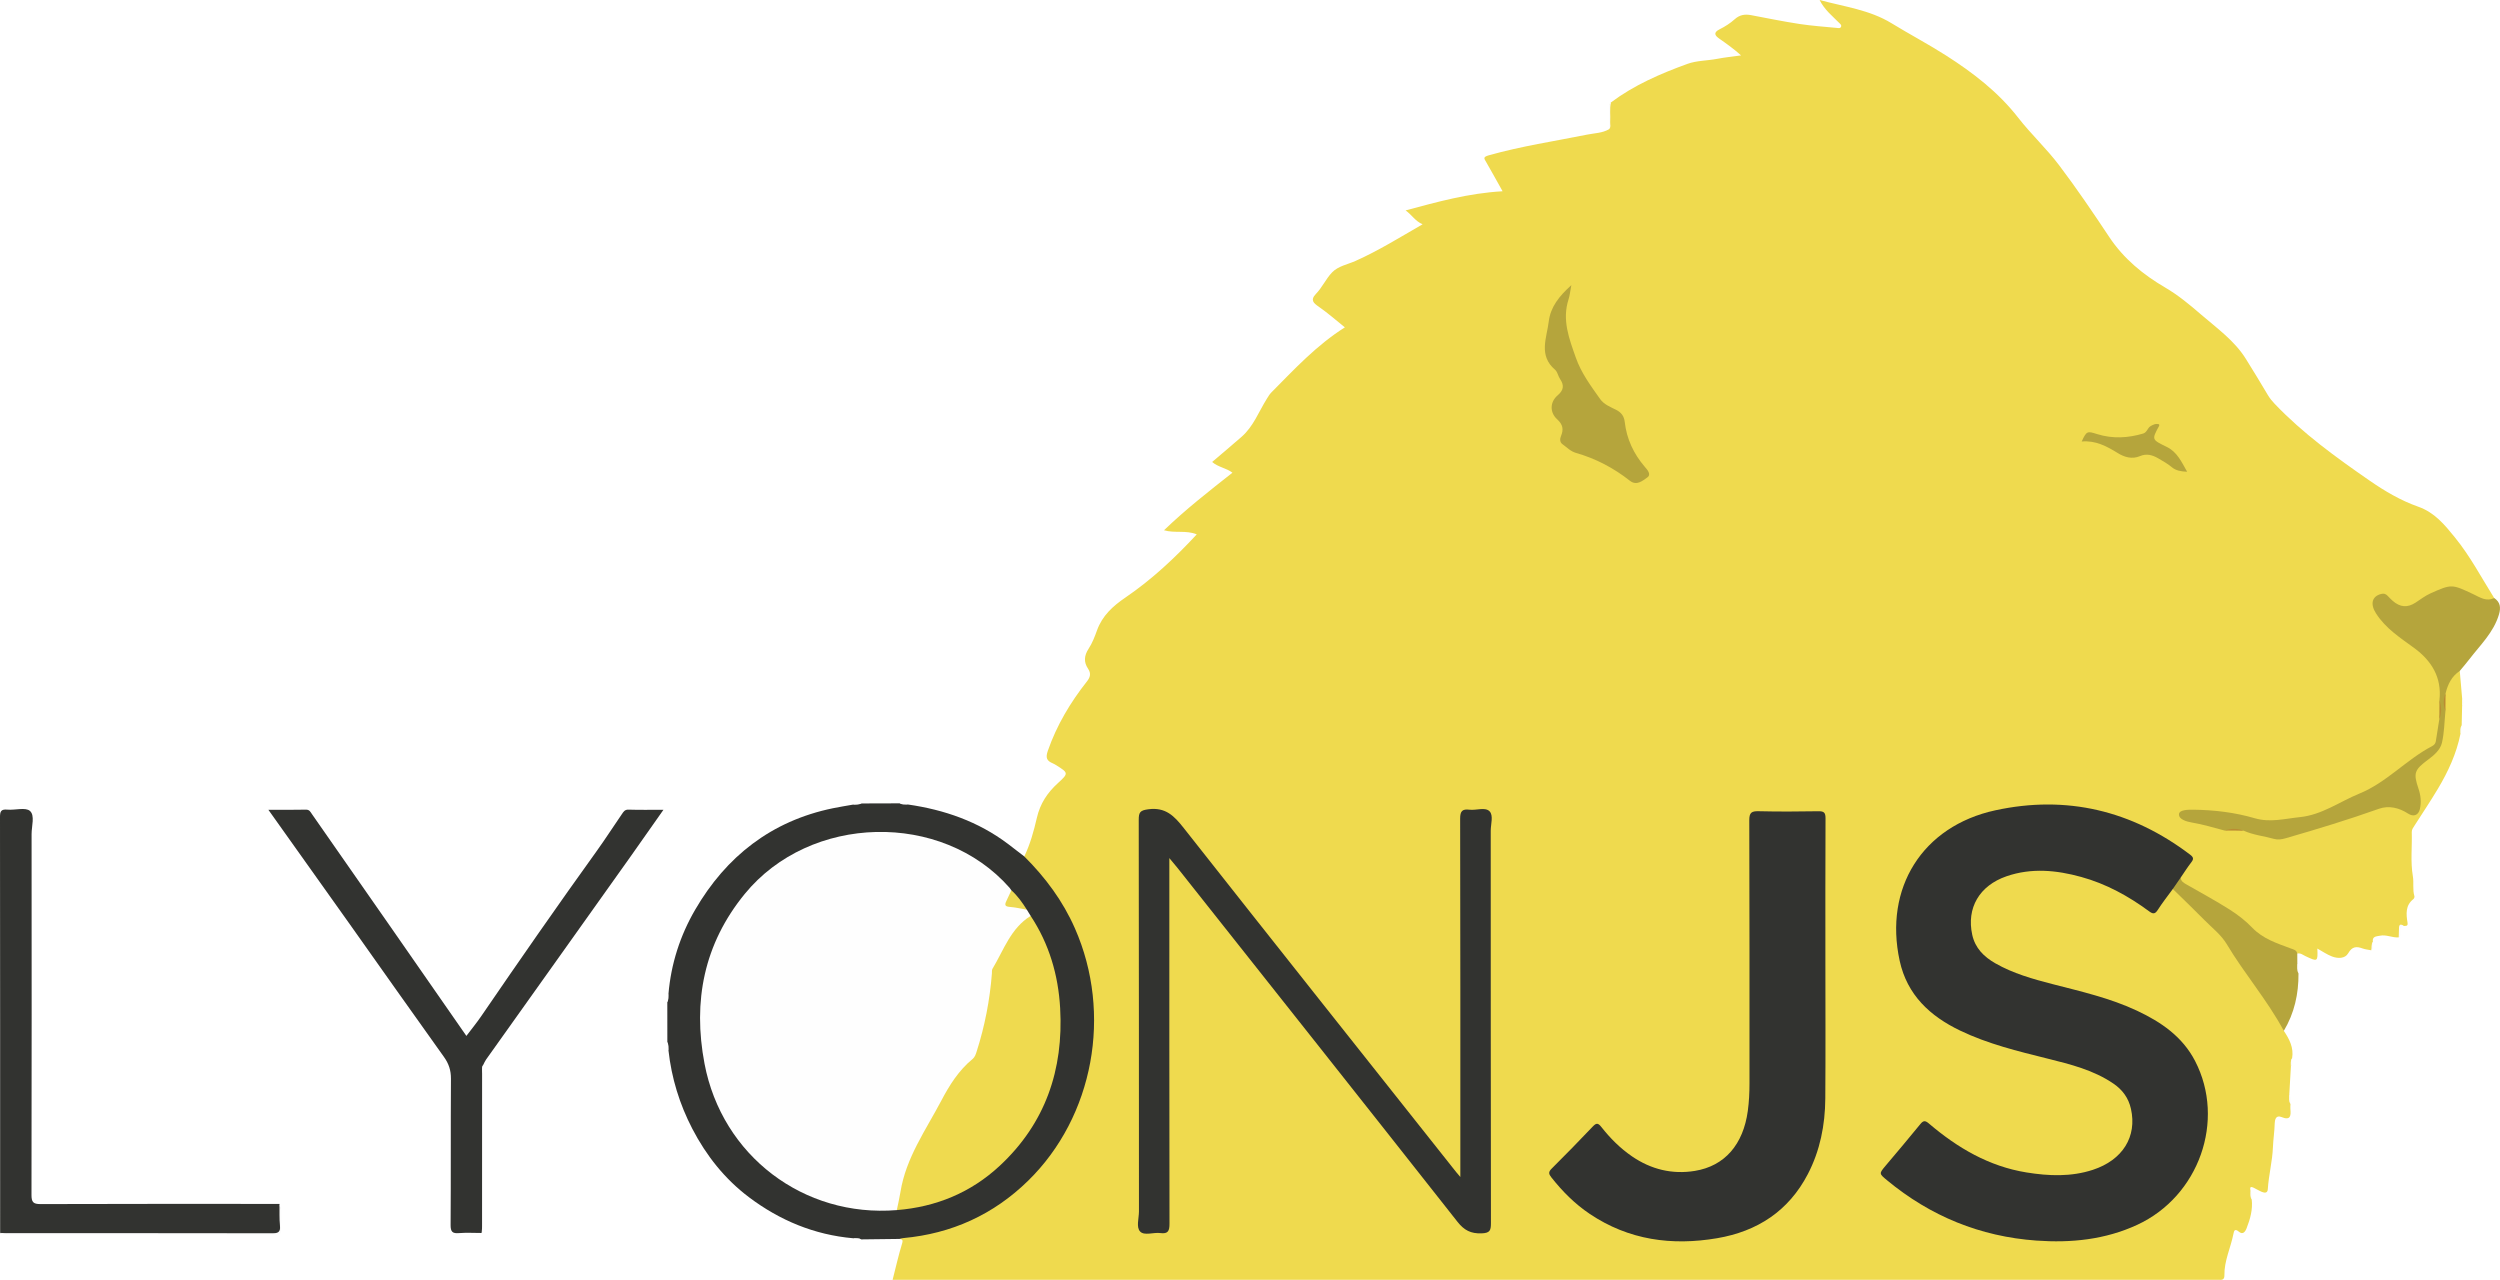
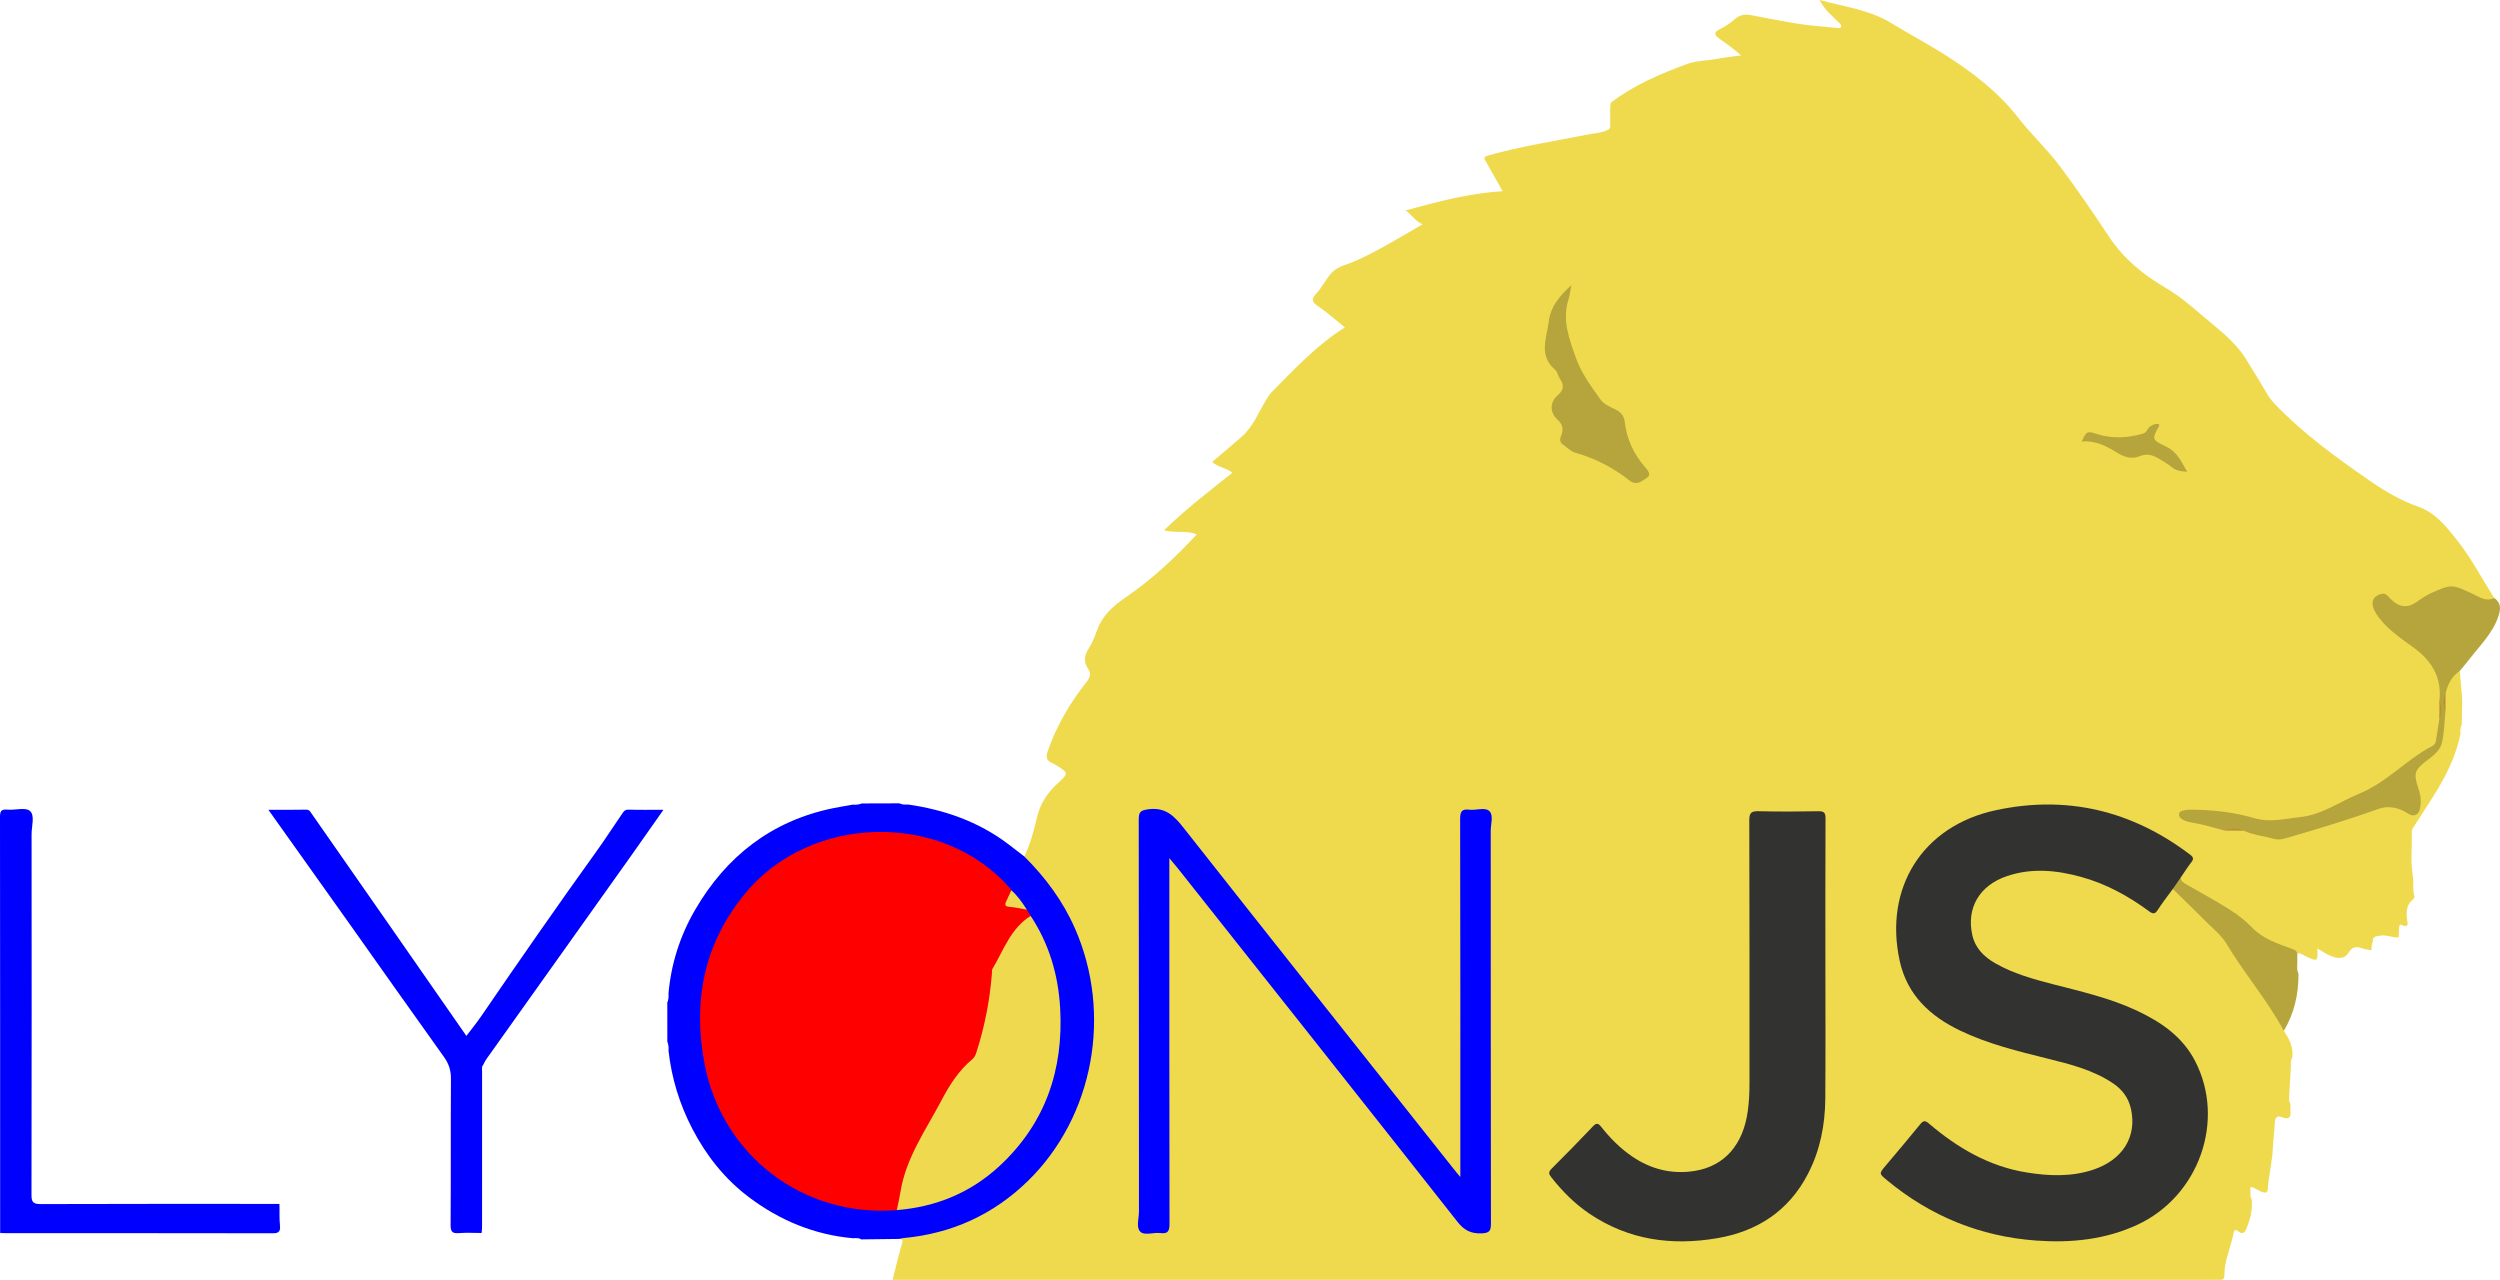
<svg xmlns="http://www.w3.org/2000/svg" version="1.1" id="Calque_1" x="0px" y="0px" width="1547.525px" height="792.245px" viewBox="0 0 1547.525 792.245" enable-background="new 0 0 1547.525 792.245" xml:space="preserve">
  <g>
    <path fill-rule="evenodd" clip-rule="evenodd" fill="#EFDA4E" d="M1467.816,588.23c-1.781-0.358-3.643-0.502-5.331-1.119   c-3.855-1.406-6.477-1.282-8.938,2.985c-1.964,3.407-6.441,3.332-10.013,1.971c-3.13-1.191-5.956-3.181-9.067-4.902   c0.318,8.217,0.208,8.277-7.366,4.689c-1.608-0.762-3.05-2.093-5.061-1.572c-1.478-0.346-2.614-1.49-4.066-1.84   c-14.128-3.398-24.384-12.904-35.124-21.817c-7.03-5.835-15.508-9.563-23.369-14.178c-2.435-1.428-4.905-2.798-7.276-4.326   c-1.88-1.212-3.396-2.719-3.023-5.27c0.924-2.922,2.855-5.27,4.588-7.688c1.946-2.717,1.745-4.638-1.025-6.677   c-18.689-13.758-39.222-23.17-62.269-26.775c-19.607-3.067-39.173-3.503-58.439,1.953c-20.468,5.795-37.159,16.874-47.977,35.762   c-8.023,14.01-9.825,29.153-8.413,44.911c1.031,11.514,4.513,22.12,11.411,31.54c7.751,10.586,18.51,17.131,30.148,22.353   c14.795,6.641,30.365,10.964,46.129,14.632c11.852,2.757,23.669,5.736,34.81,10.717c8.267,3.696,16.255,8.073,20.233,16.911   c7.519,16.699-0.079,35.272-17.035,42.839c-12.974,5.789-26.52,6.06-40.205,4.744c-24.206-2.326-44.88-12.949-63.62-27.873   c-1.043-0.829-2.132-1.605-3.13-2.484c-2.19-1.929-4.089-1.787-5.951,0.497c-6.73,8.263-13.583,16.426-20.452,24.573   c-2.784,3.303-0.854,5.29,1.723,7.393c16.323,13.321,34.406,23.451,54.591,29.529c26.796,8.068,53.94,10.098,81.327,3.156   c19.729-4.999,36.825-14.672,47.572-32.332c14.396-23.659,15.972-48.763,3.784-73.928c-5.939-12.264-16.649-20.163-28.401-26.529   c-14.771-8.002-30.788-12.542-46.96-16.662c-15.646-3.987-31.475-7.506-45.844-15.318c-10.175-5.533-16.83-13.523-17.148-25.644   c-0.403-15.4,9.119-27.374,25.563-32.096c12.456-3.576,24.991-3.183,37.565-0.521c17.249,3.651,32.694,11.262,46.915,21.45   c3.312,2.373,5.229,2.291,7.625-1.193c2.423-3.522,4.288-7.562,7.873-10.212c2.374-0.551,3.69,1.153,5.07,2.521   c8.732,8.656,17.454,17.325,26.077,26.089c3.405,3.46,5.73,7.739,8.355,11.769c6.984,10.718,14.158,21.288,21.771,31.586   c3.585,4.852,7.229,9.978,8.268,16.265c3.45,5.125,6.222,10.454,5.128,16.952c-0.99,1.596,0.004,3.483-0.75,5.114   c-0.33,5.707-0.661,11.414-0.991,17.121c0.786,1.977-0.301,4.178,0.736,6.124c-0.027,0.99-0.156,1.991-0.065,2.971   c0.396,4.247,0.205,7.43-5.638,5.037c-3.348-1.37-4.016,1.838-4.064,3.937c-0.114,4.964-0.91,9.859-1.104,14.789   c-0.343,8.748-2.624,17.233-3.164,25.942c-0.158,2.541-1.944,2.389-3.592,1.734c-1.806-0.719-3.458-1.813-5.228-2.639   c-2.719-1.268-2.008,0.713-1.903,2.087c0.773,1.644-0.204,3.543,0.752,5.16c0.747,6.28-0.933,12.128-3.169,17.883   c-0.898,2.313-2.395,4.108-4.748,2.122c-2.624-2.215-3.033-0.504-3.416,1.431c-1.689,8.558-5.731,16.61-5.565,25.553   c0.042,2.258-0.949,2.947-3,2.8c-1.161-0.083-2.332-0.011-3.499-0.011c-268.098,0-536.195,0.001-804.293,0.001   c-4.324,0-8.648,0-13.604,0c1.99-7.791,3.659-15.233,5.886-22.506c0.713-2.33-0.008-2.546-1.701-2.801   c-0.001-2.928,2.385-1.782,3.688-1.935c11.132-1.304,22.077-3.495,32.451-7.758c45.321-18.621,71.619-52.818,80.594-100.436   c5.651-29.975,1.621-59.057-11.633-86.604c-6.017-12.505-13.771-23.928-23.842-33.664c-1.777-1.719-4.542-3.077-3.937-6.37   c3.687-7.608,5.909-15.791,7.787-23.9c2.057-8.878,6.521-15.574,13.088-21.536c6.653-6.042,6.429-6.295-1.051-11.006   c-0.695-0.438-1.418-0.854-2.172-1.177c-3.745-1.6-4.616-3.354-3.037-7.876c5.511-15.777,13.87-29.781,24.132-42.785   c2-2.535,2.788-4.902,0.725-7.942c-2.765-4.076-2.441-8.091,0.355-12.367c2.238-3.424,3.773-7.384,5.162-11.271   c3.263-9.133,9.82-15.093,17.631-20.415c16.265-11.084,30.593-24.457,44.144-39.09c-6.604-2.742-13.548-0.57-20.277-2.547   c13.431-12.941,27.854-24.168,42.367-35.631c-3.841-2.931-8.783-3.353-12.564-6.636c6.194-5.285,12.33-10.397,18.325-15.669   c7.251-6.377,10.519-15.441,15.478-23.366c0.871-1.393,1.717-2.865,2.859-4.017c14.196-14.305,27.89-29.173,45.495-40.277   c-5.746-4.646-10.855-9.114-16.476-13.005c-2.657-1.84-5.219-3.829-1.405-7.74c3.837-3.935,6.17-9.331,9.986-13.292   c3.787-3.928,9.566-4.885,14.484-7.079c14.25-6.356,27.434-14.58,41.527-22.686c-4.607-1.957-6.625-5.831-10.521-8.574   c19.738-5.332,39.021-10.681,60.036-11.864c-3.593-6.411-6.803-12.25-10.131-18.019c-1.297-2.247-2.238-3.161,1.621-4.247   c20.06-5.643,40.619-8.736,60.986-12.824c4.481-0.899,9.226-0.895,13.355-3.279c1.163-3.989,0.16-8.072,0.54-12.092   c0.145-1.532-0.724-3.257,0.761-4.571c14.315-10.715,30.509-17.717,47.165-23.784c5.969-2.174,12.375-1.957,18.532-3.159   c4.711-0.919,9.51-1.384,14.794-2.125c-4.447-4.01-8.896-7.168-13.383-10.302c-2.677-1.87-4.146-3.76,0.145-5.892   c3.321-1.65,6.563-3.723,9.308-6.199c3.121-2.814,6.38-3.239,10.214-2.51c9.909,1.886,19.801,3.904,29.768,5.431   c7.673,1.174,15.445,1.708,23.181,2.455c0.893,0.086,2.139,0.466,2.642-0.702c0.494-1.143-0.586-1.804-1.238-2.476   c-4.123-4.246-8.924-7.899-12.029-14.101c15.486,4.201,30.978,6.094,44.56,14.404c11.151,6.824,22.751,12.933,33.76,19.971   c16.671,10.658,32.249,22.6,44.597,38.467c7.94,10.205,17.545,19.128,25.339,29.432c10.876,14.377,21.009,29.34,30.988,44.365   c8.946,13.468,20.99,23.354,34.672,31.349c8.099,4.732,15.153,10.615,22.188,16.69c9.881,8.531,20.662,16.123,27.74,27.451   c4.645,7.433,9.195,14.926,13.666,22.464c1.204,2.031,2.652,3.769,4.266,5.46c17.514,18.356,37.913,33.076,58.678,47.448   c9.484,6.566,19.318,12.348,30.066,16.134c10.234,3.605,16.34,11.158,22.763,19.055c9.469,11.641,16.371,24.85,24.276,37.449   c-2.284,3.125-5.279,2.318-8.086,1.202c-4.631-1.842-9.197-3.875-13.658-6.097c-2.915-1.453-5.637-1.463-8.624-0.302   c-5.909,2.294-11.599,4.917-16.831,8.585c-6.366,4.462-10.417,4.159-16.537-0.859c-2.549-2.088-4.804-5.182-8.546-2.321   c-2.345,1.792-1.563,5.541,1.303,9.893c4.877,7.404,11.611,12.701,18.897,17.453c9.829,6.41,16.906,14.728,19.392,26.618   c0.715,3.42,0.099,6.582,0.053,9.869c-0.025,3.517,0.006,7.03,0.003,10.54c0.018,0.665,0.017,1.334-0.096,1.99   c-3.021,17.607-0.793,13.181-14.005,21.838c-1.951,1.279-3.996,2.455-5.706,4.025c-15.375,14.107-34.174,22.485-52.963,30.428   c-17.244,7.288-35.431,8.274-53.652,2.521c-9.648-3.047-19.715-2.339-29.64-2.772c-1.36-0.06-3.522-0.108-3.562,1.806   c-0.035,1.612,1.973,2.195,3.357,2.537c7.59,1.869,15.207,3.626,22.76,5.653c3.549,0.325,7.115-0.069,10.658,0.302   c14.575,5.72,28.804,5.347,43.55-0.438c12.343-4.842,25.477-7.648,37.85-12.579c7.249-2.888,14.052-1.211,20.688,1.703   c4.052,1.78,5.157,1.435,6.198-2.896c0.946-3.935-0.103-7.576-1.358-11.218c-2.671-7.746-1.615-12.42,4.897-16.96   c7.754-5.405,11.726-12.401,11.384-21.898c-0.107-2.976,1.105-5.881,0.875-8.908c0.078-3.268-0.12-6.539,0.159-9.802   c1.033-4.613,1.806-9.35,5.775-12.626c1.235-1.019,2.266-2.43,4.175-2.103c0.488,5.667,0.979,11.335,1.467,17.003   c0.431,1.628,0.454,3.255-0.018,4.881c-0.087,3.939-0.175,7.878-0.263,11.817c-0.935,1.628,0.021,3.529-0.745,5.183   c-2.46,12.29-7.656,23.485-14.028,34.143c-4.584,7.669-9.562,15.103-14.382,22.629c-0.807,1.26-1.793,2.485-1.744,4.037   c0.284,9.125-0.875,18.286,0.68,27.381c0.699,4.092-0.277,8.316,0.963,12.387c0.15,0.493-0.212,1.432-0.645,1.771   c-5.024,3.934-4.474,9.297-3.623,14.594c0.39,2.426-1.121,1.852-2.299,2.062c-2.067-1.054-2.501,0.049-2.628,1.861   c-0.12,1.723,0.567,3.541-0.523,5.166c-3.934,0.351-7.64-1.857-11.62-1.026c-2.19,0.457-4.895,0.297-4.387,3.831   C1467.738,584.625,1469.098,586.683,1467.816,588.23z" />
-     <path fill-rule="evenodd" clip-rule="evenodd" fill="#323330" d="M634.039,530.142c13.083,13.015,23.891,27.562,31.376,44.585   c23.202,52.768,11.642,116.393-28.993,156.154c-21.45,20.989-47.375,32.781-77.338,35.515c-0.803,0.073-1.588,0.339-2.375,0.514   c-7.872,0.095-15.752,0.19-23.632,0.286c-1.56-1.062-3.408-0.077-5.027-0.711c-23.938-2.117-45.318-11.03-64.343-25.329   c-15.002-11.275-26.501-25.769-35.158-42.447c-7.916-15.252-12.873-31.416-14.76-48.508c-0.65-1.667,0.253-3.543-0.695-5.169   c-0.008-8.223-0.017-16.446-0.024-24.669c1.021-1.588,0.044-3.457,0.72-5.093c1.556-18.607,7.241-36.174,16.489-52.083   c19.215-33.056,47.212-55.002,85.276-62.873c4.138-0.855,8.319-1.503,12.48-2.247c1.701-0.717,3.619,0.157,5.299-0.719   c7.869-0.023,15.738-0.047,23.607-0.072c1.559,1.062,3.408,0.078,5.027,0.711c22.574,3.24,43.556,10.531,61.952,24.38   C627.319,524.924,630.667,527.549,634.039,530.142z" />
-     <path fill-rule="evenodd" clip-rule="evenodd" fill="#323330" d="M298.148,763.235c-4.666-0.006-9.354-0.299-13.989,0.07   c-4.051,0.322-5.261-0.738-5.23-5.039c0.217-30.157,0.011-60.316,0.214-90.474c0.035-5.214-1.328-9.354-4.36-13.585   c-19.479-27.175-38.699-54.535-58.047-81.804c-16.705-23.545-33.468-47.049-50.617-71.148c8.109,0,15.685,0.117,23.251-0.071   c2.226-0.056,2.816,1.453,3.685,2.696c16.317,23.343,32.597,46.712,48.866,70.089c15.514,22.289,31.007,44.592,46.775,67.272   c3.105-4.109,6.347-8.058,9.22-12.258c23.551-34.429,47.354-68.681,71.708-102.548c5.286-7.35,10.154-14.999,15.301-22.45   c0.946-1.37,1.724-2.891,4.098-2.812c6.973,0.229,13.957,0.082,21.672,0.082c-7.027,9.993-13.672,19.517-20.395,28.984   c-16.124,22.704-32.28,45.386-48.432,68.069c-13.658,19.185-27.336,38.356-40.978,57.554c-0.744,1.046-1.228,2.276-1.833,3.421   c-1.007,1.705-0.505,3.576-0.507,5.361c-0.035,31.056-0.019,62.112-0.043,93.168C298.506,759.62,298.858,761.469,298.148,763.235z" />
-     <path fill-rule="evenodd" clip-rule="evenodd" fill="#323330" d="M0.09,763.173C0.086,677.407,0.104,591.639,0,505.873   c-0.005-3.556,0.571-5.077,4.523-4.707c4.786,0.448,11.267-1.606,14.022,0.819c3.165,2.787,1.002,9.393,1.006,14.324   c0.062,74.443,0.084,148.886-0.058,223.327c-0.008,4.467,1.013,5.719,5.632,5.701c49.295-0.182,98.59-0.107,147.886-0.104   c1.148,5.258,0.23,10.584,0.53,15.87c0.11,1.939-0.798,2.723-2.688,2.605c-0.994-0.062-1.998-0.005-2.997-0.005   c-54.297,0-108.593,0.004-162.89-0.022C3.341,763.681,1.629,764.142,0.09,763.173z" />
+     <path fill-rule="evenodd" clip-rule="evenodd" fill="blue" d="M634.039,530.142c13.083,13.015,23.891,27.562,31.376,44.585   c23.202,52.768,11.642,116.393-28.993,156.154c-21.45,20.989-47.375,32.781-77.338,35.515c-0.803,0.073-1.588,0.339-2.375,0.514   c-7.872,0.095-15.752,0.19-23.632,0.286c-1.56-1.062-3.408-0.077-5.027-0.711c-23.938-2.117-45.318-11.03-64.343-25.329   c-15.002-11.275-26.501-25.769-35.158-42.447c-7.916-15.252-12.873-31.416-14.76-48.508c-0.65-1.667,0.253-3.543-0.695-5.169   c-0.008-8.223-0.017-16.446-0.024-24.669c1.021-1.588,0.044-3.457,0.72-5.093c1.556-18.607,7.241-36.174,16.489-52.083   c19.215-33.056,47.212-55.002,85.276-62.873c4.138-0.855,8.319-1.503,12.48-2.247c1.701-0.717,3.619,0.157,5.299-0.719   c7.869-0.023,15.738-0.047,23.607-0.072c1.559,1.062,3.408,0.078,5.027,0.711c22.574,3.24,43.556,10.531,61.952,24.38   C627.319,524.924,630.667,527.549,634.039,530.142z" />
+     <path fill-rule="evenodd" clip-rule="evenodd" fill="blue" d="M298.148,763.235c-4.666-0.006-9.354-0.299-13.989,0.07   c-4.051,0.322-5.261-0.738-5.23-5.039c0.217-30.157,0.011-60.316,0.214-90.474c0.035-5.214-1.328-9.354-4.36-13.585   c-19.479-27.175-38.699-54.535-58.047-81.804c-16.705-23.545-33.468-47.049-50.617-71.148c8.109,0,15.685,0.117,23.251-0.071   c2.226-0.056,2.816,1.453,3.685,2.696c16.317,23.343,32.597,46.712,48.866,70.089c15.514,22.289,31.007,44.592,46.775,67.272   c3.105-4.109,6.347-8.058,9.22-12.258c23.551-34.429,47.354-68.681,71.708-102.548c5.286-7.35,10.154-14.999,15.301-22.45   c0.946-1.37,1.724-2.891,4.098-2.812c6.973,0.229,13.957,0.082,21.672,0.082c-7.027,9.993-13.672,19.517-20.395,28.984   c-16.124,22.704-32.28,45.386-48.432,68.069c-13.658,19.185-27.336,38.356-40.978,57.554c-0.744,1.046-1.228,2.276-1.833,3.421   c-1.007,1.705-0.505,3.576-0.507,5.361c-0.035,31.056-0.019,62.112-0.043,93.168C298.506,759.62,298.858,761.469,298.148,763.235z" />
+     <path fill-rule="evenodd" clip-rule="evenodd" fill="blue" d="M0.09,763.173C0.086,677.407,0.104,591.639,0,505.873   c-0.005-3.556,0.571-5.077,4.523-4.707c4.786,0.448,11.267-1.606,14.022,0.819c3.165,2.787,1.002,9.393,1.006,14.324   c0.062,74.443,0.084,148.886-0.058,223.327c-0.008,4.467,1.013,5.719,5.632,5.701c49.295-0.182,98.59-0.107,147.886-0.104   c1.148,5.258,0.23,10.584,0.53,15.87c0.11,1.939-0.798,2.723-2.688,2.605c-0.994-0.062-1.998-0.005-2.997-0.005   c-54.297,0-108.593,0.004-162.89-0.022C3.341,763.681,1.629,764.142,0.09,763.173z" />
    <path fill-rule="evenodd" clip-rule="evenodd" fill="#B5A53C" d="M1513.75,440.171c-0.652,6.572-0.68,13.291-2.176,19.666   c-0.999,4.26-4.691,7.531-8.354,10.238c-8.689,6.422-9.46,8.351-6.146,18.152c1.418,4.192,1.84,8.277,0.857,12.587   c-0.888,3.895-3.965,4.975-7.235,2.849c-5.554-3.611-11.914-5.23-18.166-3.001c-19.052,6.791-38.378,12.644-57.794,18.258   c-2.461,0.712-4.768,1.027-7.247,0.333c-6.194-1.733-12.687-2.366-18.627-5.044c-3.949-0.841-7.906-0.646-11.867-0.102   c-6.708-1.791-13.35-3.796-20.232-4.955c-3.333-0.562-8.239-2.005-7.951-5.217c0.237-2.649,5.362-2.761,8.774-2.724   c12.958,0.141,25.769,1.668,38.175,5.3c9.544,2.795,18.649,0.238,27.938-0.709c13.643-1.392,24.567-9.572,36.775-14.559   c16.895-6.897,29.005-20.985,44.91-29.317c1.167-0.611,2.176-1.521,2.403-3.01c0.704-4.575,1.445-9.144,2.172-13.715   c0.781-3.942,0.624-7.891,0.083-11.842c1.537-13.961-4.876-24.33-15.536-32.161c-8.707-6.397-17.776-12.141-23.765-21.556   c-3.635-5.716-2.541-10.493,3.188-11.976c1.749-0.453,2.862-0.055,3.984,1.102c1.044,1.075,2.066,2.182,3.195,3.162   c4.665,4.052,9.131,4.355,14.138,1.103c3.056-1.985,5.992-4.278,9.287-5.749c13.165-5.873,13.193-5.741,26.734,0.662   c3.978,1.882,7.881,4.625,12.639,2.194c3.776,2.605,4.269,5.839,2.969,10.228c-3.307,11.163-11.585,18.886-18.305,27.698   c-1.896,2.486-3.965,4.84-5.955,7.255c-5.049,3.335-7.447,8.335-8.791,13.996C1513.044,432.929,1513.198,436.549,1513.75,440.171z" />
    <path fill-rule="evenodd" clip-rule="evenodd" fill="#B5A53C" d="M1349.879,543.215c0.106,2.383,1.897,3.302,3.657,4.312   c8.933,5.129,18.012,10.031,26.702,15.543c5.008,3.177,9.834,6.92,13.93,11.188c6.663,6.94,15.318,9.656,23.842,12.844   c1.712,0.64,3.609,0.947,4.03,3.181c0.01,1.999,0.021,3.999,0.03,6c0.794,2.034-0.199,4.273,0.719,6.294   c0.103,12.643-2.542,24.584-9.078,35.53c-10.15-18.924-24.306-35.21-35.286-53.594c-3.544-5.934-9.098-10.131-13.865-14.986   c-6.408-6.526-13.038-12.836-19.574-19.238C1344.968,546.79,1346.475,544.346,1349.879,543.215z" />
    <path fill-rule="evenodd" clip-rule="evenodd" fill="#FCFCFC" d="M0.09,763.173c1.325,0.068,2.65,0.196,3.975,0.196   c54.742,0.01,109.484-0.024,164.227,0.083c3.674,0.007,5.429-0.584,5.009-4.768c-0.446-4.448-0.222-8.965-0.289-13.451   c2.302,5.594,0.598,11.416,0.928,17.124c0.083,1.439-1.207,1.817-2.476,1.839c-1.164,0.019-2.329,0.028-3.494,0.028   c-54.08,0.002-108.159,0.01-162.238-0.035C3.839,764.188,1.697,764.989,0.09,763.173z" />
    <path fill-rule="evenodd" clip-rule="evenodd" fill="#FCFCFC" d="M298.148,763.235c0.122-1.81,0.352-3.619,0.353-5.429   c0.021-31.061,0.005-62.122,0.044-93.184c0.002-1.775-0.546-3.647,0.514-5.339c-0.001,32.743,0.011,65.485-0.035,98.228   C299.02,759.428,299.722,761.529,298.148,763.235z" />
    <path fill-rule="evenodd" clip-rule="evenodd" fill="#FCFCFC" d="M997.252,63.363c-1.035,3.994-0.23,8.066-0.535,12.087   c-0.117,1.536,0.682,3.256-0.766,4.577c-0.001-4.093-0.054-8.188,0.024-12.279C996.004,66.212,995.341,64.386,997.252,63.363z" />
    <path fill-rule="evenodd" clip-rule="evenodd" fill="#FCFCFC" d="M1484.829,580.235c0.059-1.995,0.068-3.992,0.187-5.981   c0.154-2.597,1.482-2.091,2.964-1.046C1483.771,574.133,1487.545,578.638,1484.829,580.235z" />
    <path fill-rule="evenodd" clip-rule="evenodd" fill="#FCFCFC" d="M1422.789,602.577c-1.092-2.001-0.78-4.162-0.719-6.295   C1423.604,598.233,1422.679,600.463,1422.789,602.577z" />
    <path fill-rule="evenodd" clip-rule="evenodd" fill="#FCFCFC" d="M1417.834,683.418c-1.178-1.929-0.787-4.047-0.736-6.124   C1418.587,679.186,1417.665,681.369,1417.834,683.418z" />
    <path fill-rule="evenodd" clip-rule="evenodd" fill="#FCFCFC" d="M561.969,497.987c-1.721,0.08-3.431,0.086-5.027-0.711   C558.631,497.417,560.439,496.716,561.969,497.987z" />
    <path fill-rule="evenodd" clip-rule="evenodd" fill="#FCFCFC" d="M533.334,497.348c-1.708,0.671-3.479,0.878-5.299,0.719   C529.644,496.664,531.544,497.413,533.334,497.348z" />
    <path fill-rule="evenodd" clip-rule="evenodd" fill="#FCFCFC" d="M1523.059,454.205c-0.086-1.774-0.359-3.576,0.746-5.181   C1523.703,450.771,1524.489,452.647,1523.059,454.205z" />
    <path fill-rule="evenodd" clip-rule="evenodd" fill="#FCFCFC" d="M1467.816,588.23c0.438-1.709-0.16-3.619,1.006-5.188   C1468.662,584.803,1469.634,586.787,1467.816,588.23z" />
    <path fill-rule="evenodd" clip-rule="evenodd" fill="#FCFCFC" d="M413.79,615.27c0.103,1.746,0.055,3.471-0.72,5.093   C413.188,618.648,412.473,616.816,413.79,615.27z" />
    <path fill-rule="evenodd" clip-rule="evenodd" fill="#FCFCFC" d="M413.095,645.032c0.736,1.654,0.849,3.395,0.695,5.169   C412.469,648.625,413.183,646.774,413.095,645.032z" />
    <path fill-rule="evenodd" clip-rule="evenodd" fill="#FCFCFC" d="M1418.089,660.173c-0.09-1.754-0.33-3.53,0.751-5.113   C1418.716,656.783,1419.489,658.637,1418.089,660.173z" />
    <path fill-rule="evenodd" clip-rule="evenodd" fill="#FCFCFC" d="M1524.066,437.205c0.006-1.627,0.012-3.254,0.018-4.881   C1525.28,433.955,1525.29,435.582,1524.066,437.205z" />
    <path fill-rule="evenodd" clip-rule="evenodd" fill="#FCFCFC" d="M1393.827,742.437c-1.092-1.598-0.826-3.394-0.752-5.16   C1394.505,738.826,1393.72,740.696,1393.827,742.437z" />
    <path fill-rule="evenodd" clip-rule="evenodd" fill="#FCFCFC" d="M528.051,766.485c1.721-0.08,3.431-0.086,5.027,0.711   C531.389,767.055,529.58,767.756,528.051,766.485z" />
    <path fill-rule="evenodd" clip-rule="evenodd" fill="#323330" d="M1349.879,543.215c-1.631,2.356-3.262,4.715-4.894,7.073   c-3.125,4.305-6.441,8.487-9.306,12.96c-1.705,2.666-2.965,2.627-5.35,0.867c-12.81-9.453-26.622-17.03-42.058-21.285   c-15.339-4.23-30.798-5.713-46.194-0.418c-16.863,5.799-24.849,19.678-21.25,36.204c1.812,8.315,7.247,13.643,14.277,17.667   c11.088,6.346,23.279,9.747,35.517,12.909c17.708,4.579,35.575,8.628,52.243,16.46c14.886,6.996,28.119,16.04,35.926,31.139   c19.027,36.801,2.399,83.706-35.796,101.376c-19.9,9.207-40.986,11.307-62.472,9.764c-34.738-2.494-65.561-15.092-92.41-37.325   c-5.007-4.146-5.017-4.123-0.897-9.029c7.174-8.546,14.431-17.025,21.451-25.696c1.973-2.437,3.102-2.328,5.406-0.364   c17.626,15.016,37.107,26.481,60.367,30.242c13.754,2.224,27.528,2.795,41.015-1.609c18.535-6.054,27.485-20.588,23.622-37.781   c-1.509-6.713-5.229-11.774-10.81-15.584c-12.358-8.437-26.622-11.959-40.817-15.501c-18.407-4.592-36.842-9.053-54.055-17.312   c-18.719-8.983-32.854-22.066-37.475-43.237c-9.803-44.921,13.958-83.338,59.25-93.156c44.075-9.554,84.501,0.127,120.562,27.479   c2.142,1.625,2.274,2.705,0.694,4.741C1354.087,536.813,1352.047,540.064,1349.879,543.215z" />
    <path fill-rule="evenodd" clip-rule="evenodd" fill="#323330" d="M1129.936,595.563c0,28.162,0.154,56.326-0.059,84.486   c-0.123,16.323-3.21,32.128-10.814,46.742c-11.869,22.809-31.203,35.425-56.115,39.668c-28.07,4.781-54.721,1.188-78.868-15.029   c-9.215-6.188-16.932-13.95-23.788-22.639c-1.569-1.989-1.975-3.249,0.135-5.338c8.639-8.557,17.105-17.288,25.491-26.094   c2.113-2.22,3.223-2.424,5.275,0.188c5.468,6.958,11.688,13.225,19.038,18.257c11.799,8.078,24.894,11.285,38.93,8.988   c18.519-3.029,29.926-16.37,32.75-37.131c0.765-5.624,1.041-11.266,1.04-16.935c-0.012-54.325,0.061-108.649-0.127-162.974   c-0.017-4.724,1.383-5.706,5.782-5.603c12.325,0.291,24.663,0.234,36.99,0.018c3.505-0.062,4.439,0.89,4.422,4.408   C1129.874,536.239,1129.936,565.902,1129.936,595.563z" />
-     <path fill-rule="evenodd" clip-rule="evenodd" fill="#323330" d="M723.833,531.167c0,2.932,0,4.693,0,6.455   c0,73.304-0.039,146.606,0.095,219.908c0.009,4.42-0.892,6.385-5.645,5.749c-4.238-0.565-9.847,1.769-12.479-0.903   c-2.624-2.662-0.778-8.226-0.781-12.508c-0.045-80.799,0.007-161.6-0.134-242.399c-0.009-4.72,0.896-5.859,6.003-6.527   c10.614-1.389,15.96,4.134,21.826,11.578c56.06,71.153,112.423,142.069,168.702,213.051c0.575,0.726,1.196,1.414,2.545,3.003   c0-2.903,0-4.658,0-6.412c0-71.804,0.053-143.607-0.118-215.41c-0.012-4.728,1.386-6.09,5.785-5.538   c4.233,0.531,9.725-1.804,12.444,1.015c2.478,2.57,0.699,7.941,0.701,12.069c0.041,80.966-0.008,161.933,0.131,242.898   c0.008,4.551-0.734,6.083-5.797,6.263c-6.657,0.235-10.765-1.879-14.936-7.174c-57.6-73.124-115.462-146.042-173.267-219.005   C727.508,535.511,726.028,533.805,723.833,531.167z" />
+     <path fill-rule="evenodd" clip-rule="evenodd" fill="blue" d="M723.833,531.167c0,2.932,0,4.693,0,6.455   c0,73.304-0.039,146.606,0.095,219.908c0.009,4.42-0.892,6.385-5.645,5.749c-4.238-0.565-9.847,1.769-12.479-0.903   c-2.624-2.662-0.778-8.226-0.781-12.508c-0.045-80.799,0.007-161.6-0.134-242.399c-0.009-4.72,0.896-5.859,6.003-6.527   c10.614-1.389,15.96,4.134,21.826,11.578c56.06,71.153,112.423,142.069,168.702,213.051c0.575,0.726,1.196,1.414,2.545,3.003   c0-2.903,0-4.658,0-6.412c0-71.804,0.053-143.607-0.118-215.41c-0.012-4.728,1.386-6.09,5.785-5.538   c4.233,0.531,9.725-1.804,12.444,1.015c2.478,2.57,0.699,7.941,0.701,12.069c0.041,80.966-0.008,161.933,0.131,242.898   c0.008,4.551-0.734,6.083-5.797,6.263c-6.657,0.235-10.765-1.879-14.936-7.174c-57.6-73.124-115.462-146.042-173.267-219.005   C727.508,535.511,726.028,533.805,723.833,531.167z" />
    <path fill-rule="evenodd" clip-rule="evenodd" fill="#B5A53C" d="M972.675,176.509c-0.742,3.89-0.95,6.39-1.706,8.711   c-4.16,12.783,0.32,24.324,4.473,36.135c3.381,9.618,9.307,17.52,15.033,25.627c2.385,3.375,6.326,4.917,9.818,6.649   c3.436,1.704,5.04,4.105,5.436,7.558c1.206,10.547,5.49,19.662,12.35,27.696c1.631,1.909,4.331,4.786,1.57,6.696   c-2.876,1.99-6.532,5.322-10.744,2.003c-10.031-7.909-21.128-13.732-33.416-17.247c-3.327-0.952-5.631-3.461-8.308-5.379   c-1.732-1.24-1.632-3.329-0.912-5.042c1.731-4.118,1.171-7.156-2.38-10.379c-4.687-4.255-4.485-10.733,0.304-14.813   c3.827-3.259,4.134-6.249,1.463-10.179c-1.207-1.775-1.536-4.376-3.056-5.671c-10.389-8.846-5.149-19.68-3.91-29.87   C959.777,190.064,965.074,183.369,972.675,176.509z" />
    <path fill-rule="evenodd" clip-rule="evenodd" fill="#B5A53C" d="M1336.486,262.64c0.068,0.538,0.163,0.744,0.099,0.863   c-4.801,8.828-4.663,8.546,4.914,13.269c6.039,2.977,8.906,9.06,12.354,15.239c-3.819-0.147-6.936-0.673-9.503-2.829   c-2.57-2.16-5.468-3.744-8.336-5.432c-3.636-2.142-7.312-3.138-11.339-1.41c-4.989,2.142-9.764,0.592-13.777-1.897   c-6.884-4.269-13.761-7.907-22.308-7.146c3.066-6.776,3.6-6.447,9.737-4.539c9.342,2.904,18.941,2.419,28.358-0.409   c2.333-0.701,2.663-3.441,4.449-4.505C1332.58,262.982,1334.304,262.009,1336.486,262.64z" />
    <path fill-rule="evenodd" clip-rule="evenodd" fill="#B98F34" d="M1510.043,433.359c1.295,3.957,1.465,7.907-0.084,11.843   C1509.987,441.254,1510.016,437.306,1510.043,433.359z" />
    <path fill-rule="evenodd" clip-rule="evenodd" fill="#BA8C33" d="M1376.995,514.107c3.968-1.295,7.926-1.493,11.868,0.102   C1384.906,514.174,1380.951,514.141,1376.995,514.107z" />
    <path fill-rule="evenodd" clip-rule="evenodd" fill="#BA8B32" d="M1513.75,440.171c-1.339-3.628-1.472-7.248,0.076-10.856   C1513.801,432.935,1513.775,436.553,1513.75,440.171z" />
-     <path fill-rule="evenodd" clip-rule="evenodd" fill="#FEFEFE" d="M635.626,563.107c0.789,1.282,1.578,2.565,2.367,3.849   c-0.096,1.261-0.788,2.2-1.751,2.903c-10.038,7.321-14.429,18.627-19.763,29.054c-3.078,6.016-2.432,13.359-3.055,20.125   c-1.083,11.753-5.38,22.654-8.254,33.929c-0.592,2.321-2.387,4.011-4.138,5.549c-6.74,5.92-11.443,13.281-15.896,20.99   c-7.339,12.708-14.12,25.687-20.791,38.746c-3.976,7.784-4.583,16.297-6.623,24.505c-0.554,2.229-0.506,4.707-2.594,6.308   c-57.65,4.699-108.211-33.686-119.026-90.653c-7.336-38.64-0.371-74.127,24.882-105.039c40.517-49.597,121.97-51.445,163.901-3.878   c0.432,0.49,0.776,1.06,1.162,1.592c0.911,3.006-3.154,5.791-0.988,8.389c1.794,2.151,5.363,1.142,7.977,2.167   C633.957,562.001,634.801,562.551,635.626,563.107z" />
+     <path fill-rule="evenodd" clip-rule="evenodd" fill="red" d="M635.626,563.107c0.789,1.282,1.578,2.565,2.367,3.849   c-0.096,1.261-0.788,2.2-1.751,2.903c-10.038,7.321-14.429,18.627-19.763,29.054c-3.078,6.016-2.432,13.359-3.055,20.125   c-1.083,11.753-5.38,22.654-8.254,33.929c-0.592,2.321-2.387,4.011-4.138,5.549c-6.74,5.92-11.443,13.281-15.896,20.99   c-7.339,12.708-14.12,25.687-20.791,38.746c-3.976,7.784-4.583,16.297-6.623,24.505c-0.554,2.229-0.506,4.707-2.594,6.308   c-57.65,4.699-108.211-33.686-119.026-90.653c-7.336-38.64-0.371-74.127,24.882-105.039c40.517-49.597,121.97-51.445,163.901-3.878   c0.432,0.49,0.776,1.06,1.162,1.592c0.911,3.006-3.154,5.791-0.988,8.389c1.794,2.151,5.363,1.142,7.977,2.167   C633.957,562.001,634.801,562.551,635.626,563.107z" />
    <path fill-rule="evenodd" clip-rule="evenodd" fill="#EFDA4F" d="M555.13,749.064c0.761-3.735,1.657-7.45,2.258-11.211   c3.372-21.105,15.635-38.218,25.272-56.509c5.065-9.613,10.794-18.746,19.318-25.761c1.526-1.256,2.028-2.966,2.586-4.711   c5.032-15.713,8.144-31.8,9.432-48.244c0.078-0.991-0.104-2.167,0.362-2.939c6.964-11.565,11.245-25.085,23.635-32.731   c11.455,17.332,17.093,36.566,18.254,57.148c2.148,38.063-9.12,71.201-37.376,97.504   C601.012,738.236,579.477,747.108,555.13,749.064z" />
    <path fill-rule="evenodd" clip-rule="evenodd" fill="#EDD952" d="M635.626,563.107c-3.535-0.603-7.051-1.476-10.611-1.725   c-3.067-0.215-3.185-1.382-2.049-3.671c1.081-2.182,2.059-4.415,3.083-6.625C629.925,554.548,632.86,558.76,635.626,563.107z" />
  </g>
</svg>
